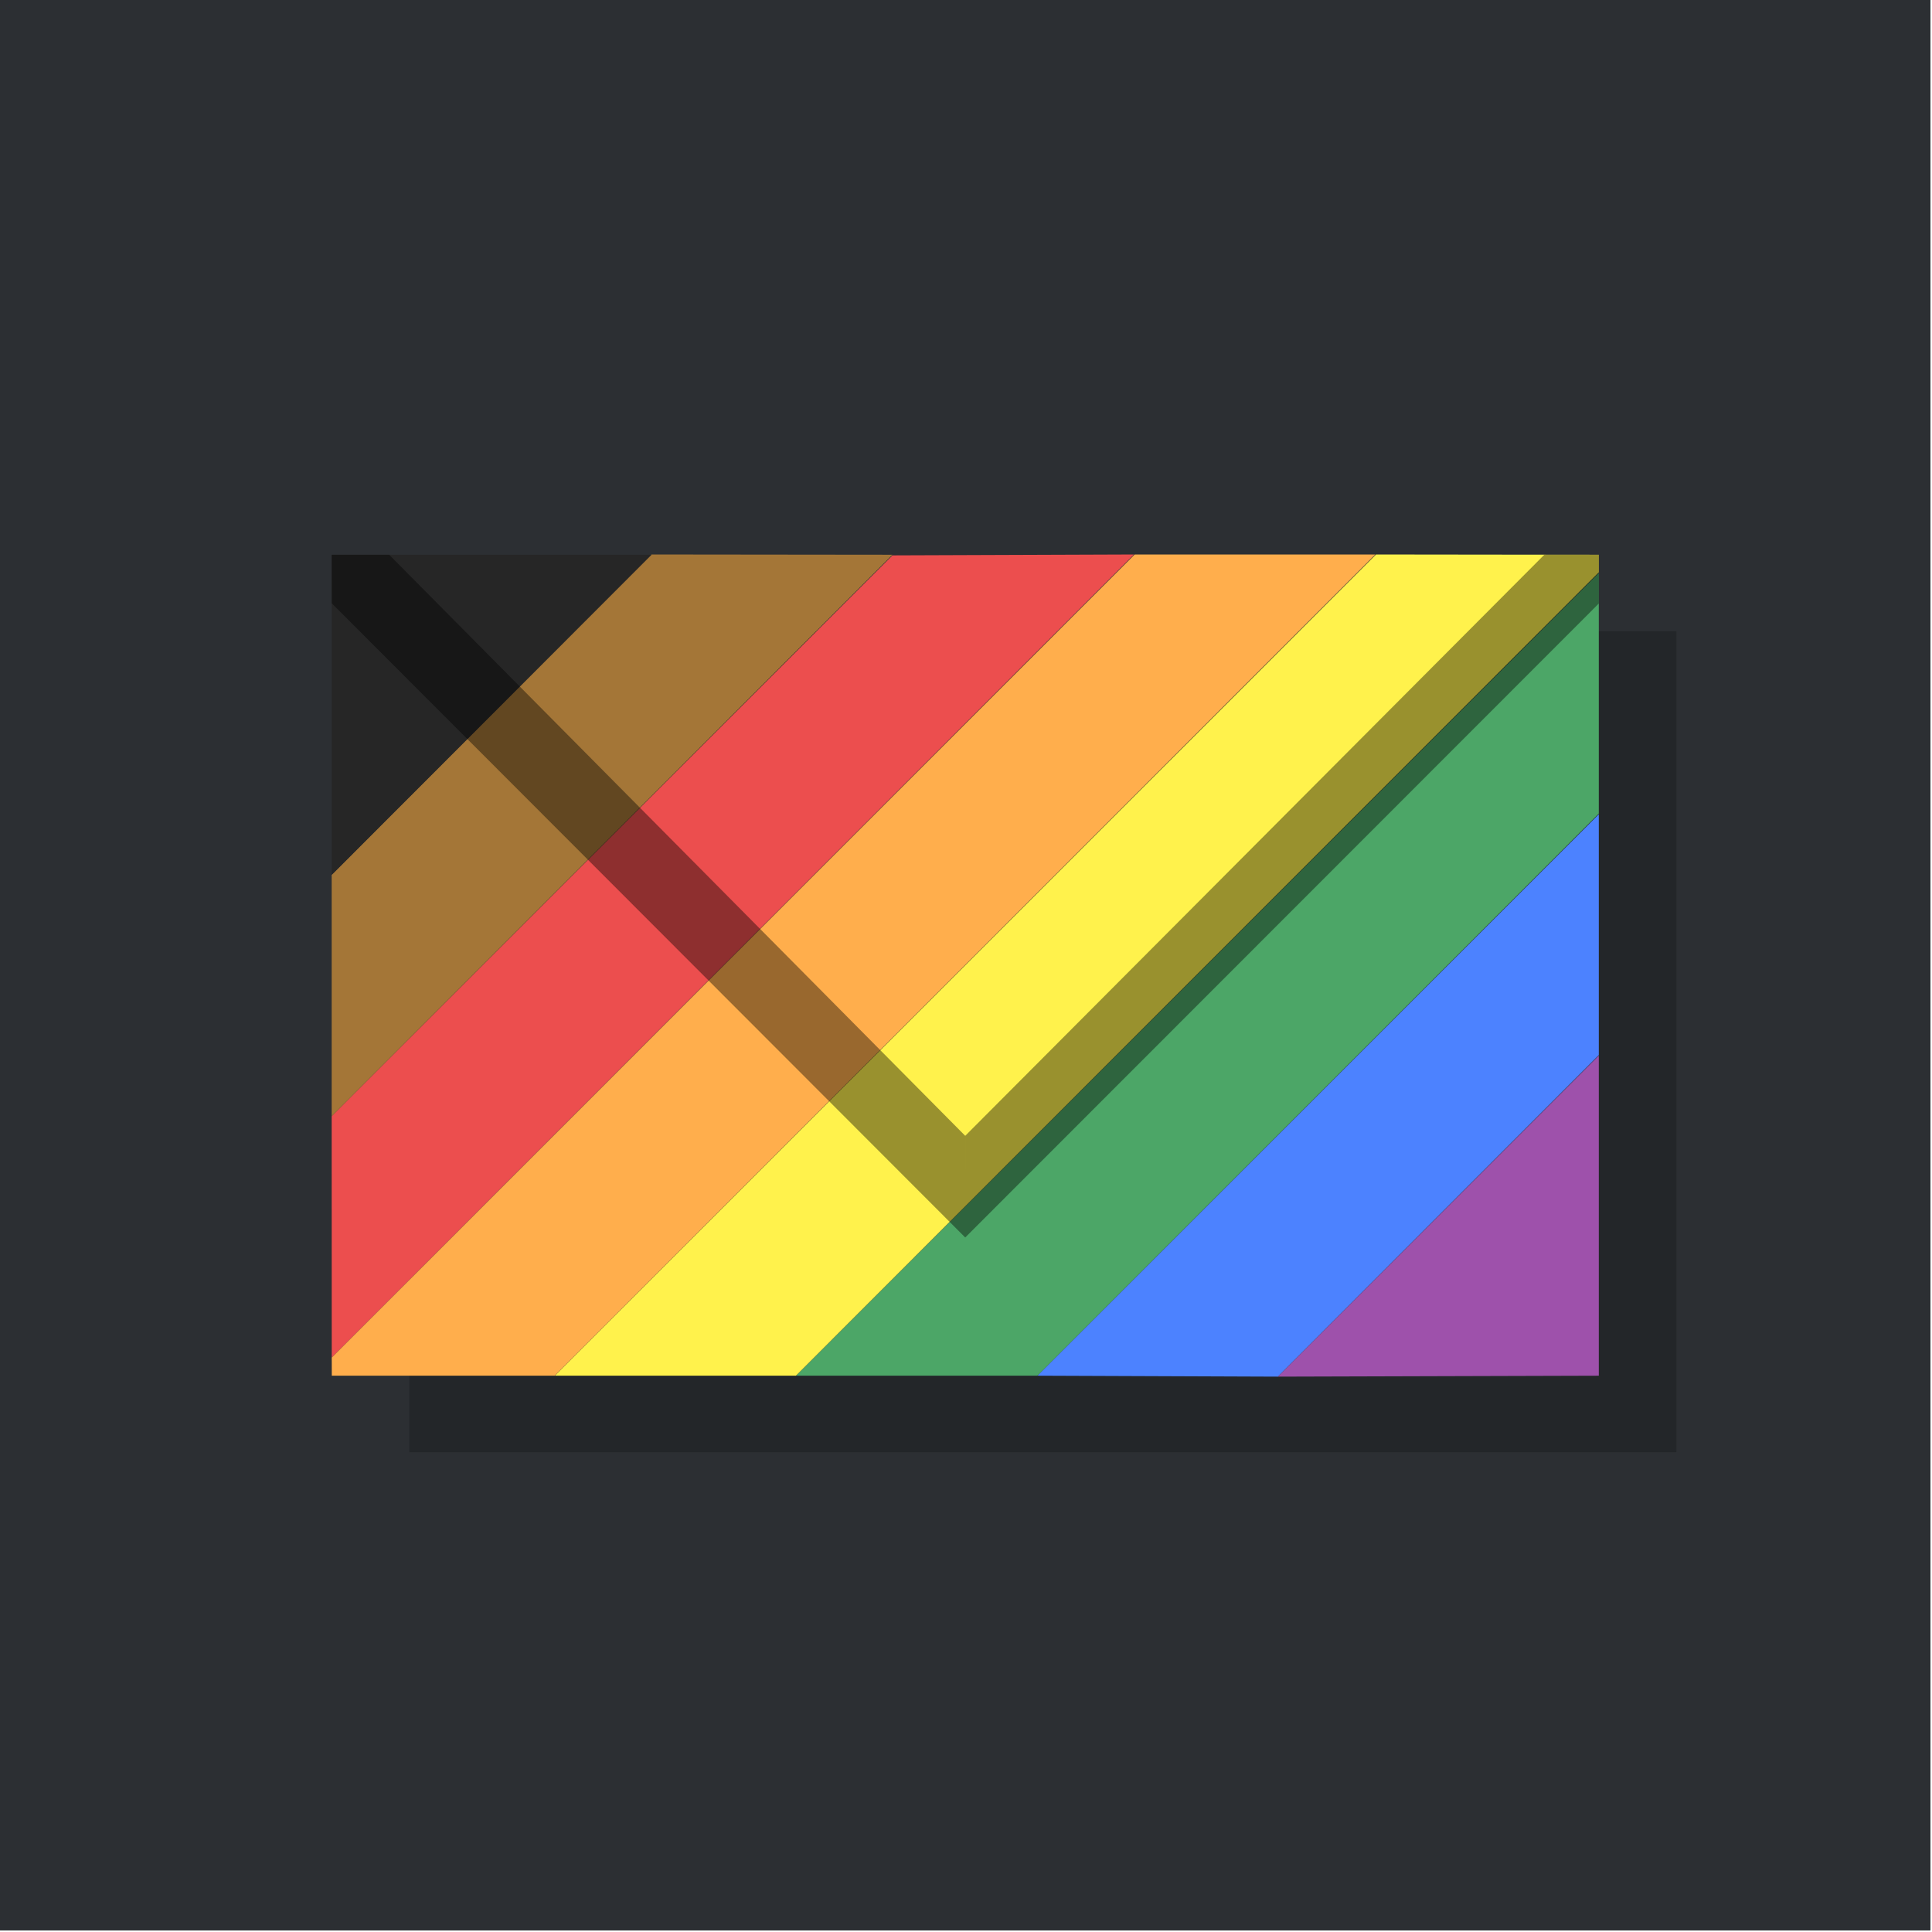
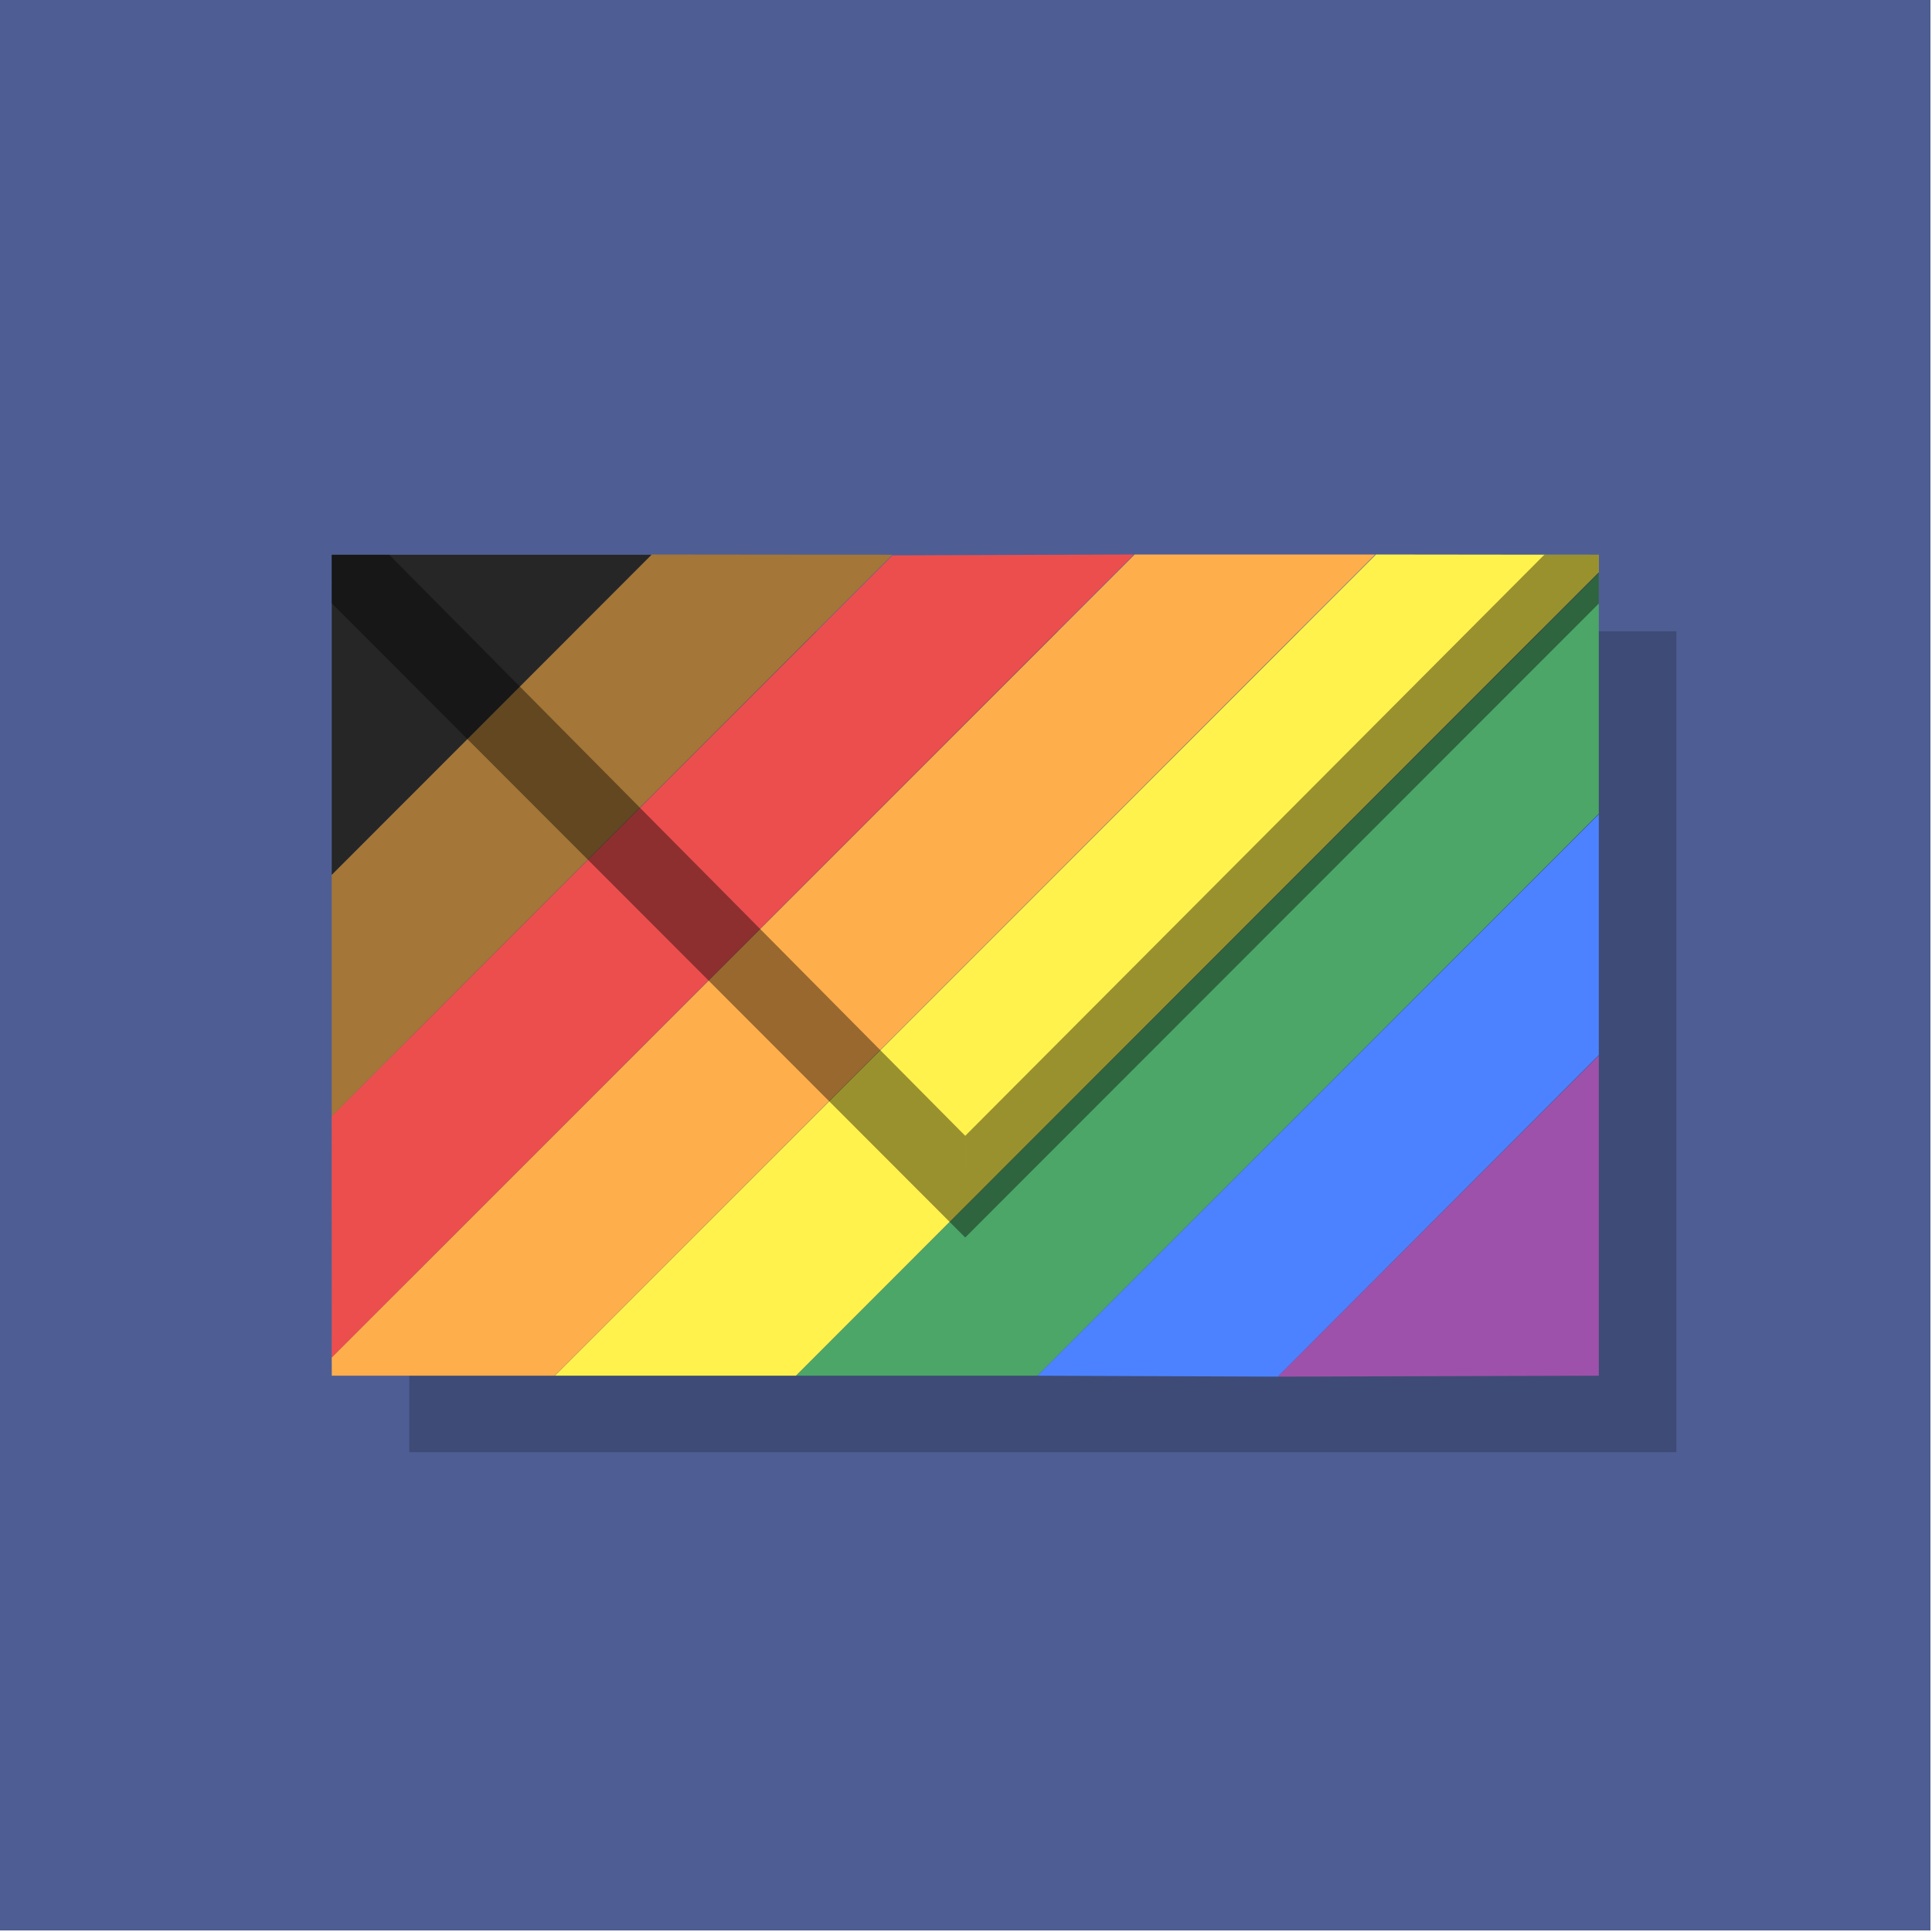
<svg xmlns="http://www.w3.org/2000/svg" width="100%" height="100%" viewBox="0 0 417 417" version="1.1" xml:space="preserve" style="fill-rule:evenodd;clip-rule:evenodd;stroke-linejoin:round;stroke-miterlimit:2;">
-   <rect id="Background" x="0" y="0" width="416.667" height="416.667" style="fill:#2c2f33;" />
+   <rect id="Background" x="0" y="0" width="416.667" height="416.667" style="fill:#4e5e94;" />
  <rect id="Shadow" x="88.335" y="136.25" width="273.496" height="177.192" style="fill-opacity:0.2;" />
  <g id="Envelope">
    <path d="M275.784,297.133l69.298,-69.298l0,69.095l-69.298,0.203Z" style="fill:#9e51ab;" />
    <path d="M223.903,296.93l121.179,-121.178l0,51.978l-69.298,69.403l-51.881,-0.203Z" style="fill:#4c82ff;" />
    <path d="M171.82,296.93l173.262,-173.262l0,51.949l-121.179,121.313l-52.083,0Z" style="fill:#4ca667;" />
    <path d="M119.736,296.93l177.251,-177.25l48.095,0.057l0,3.797l-173.288,173.396l-52.058,0Z" style="fill:#fff24c;" />
    <path d="M71.601,292.982l173.303,-173.302l51.948,0l-177.127,177.25l-48.113,0l-0.011,-3.948Z" style="fill:#ffae4c;" />
    <path d="M71.587,240.913l121.042,-121.042l52.14,-0.191l-173.168,173.302l-0.014,-52.069Z" style="fill:#ec4e4e;" />
    <path d="M71.587,188.829l69.036,-69.149l52.006,0.057l-121.042,121.176l0,-52.084Z" style="fill:#a47637;" />
    <path d="M71.601,119.737l69.022,0l-69.022,69.079l0,-69.079Z" style="fill:#262626;" />
  </g>
  <path id="Gap" d="M208.333,267.04c0.001,-7.296 0.001,-14.592 0.002,-21.888l124.998,-125.429l11.749,0.014l0,10.527l-136.749,136.833l0,0l-136.732,-136.89l-0.014,-10.47l12.41,0l124.336,125.416l0,21.887Z" style="fill-opacity:0.4;" />
</svg>
